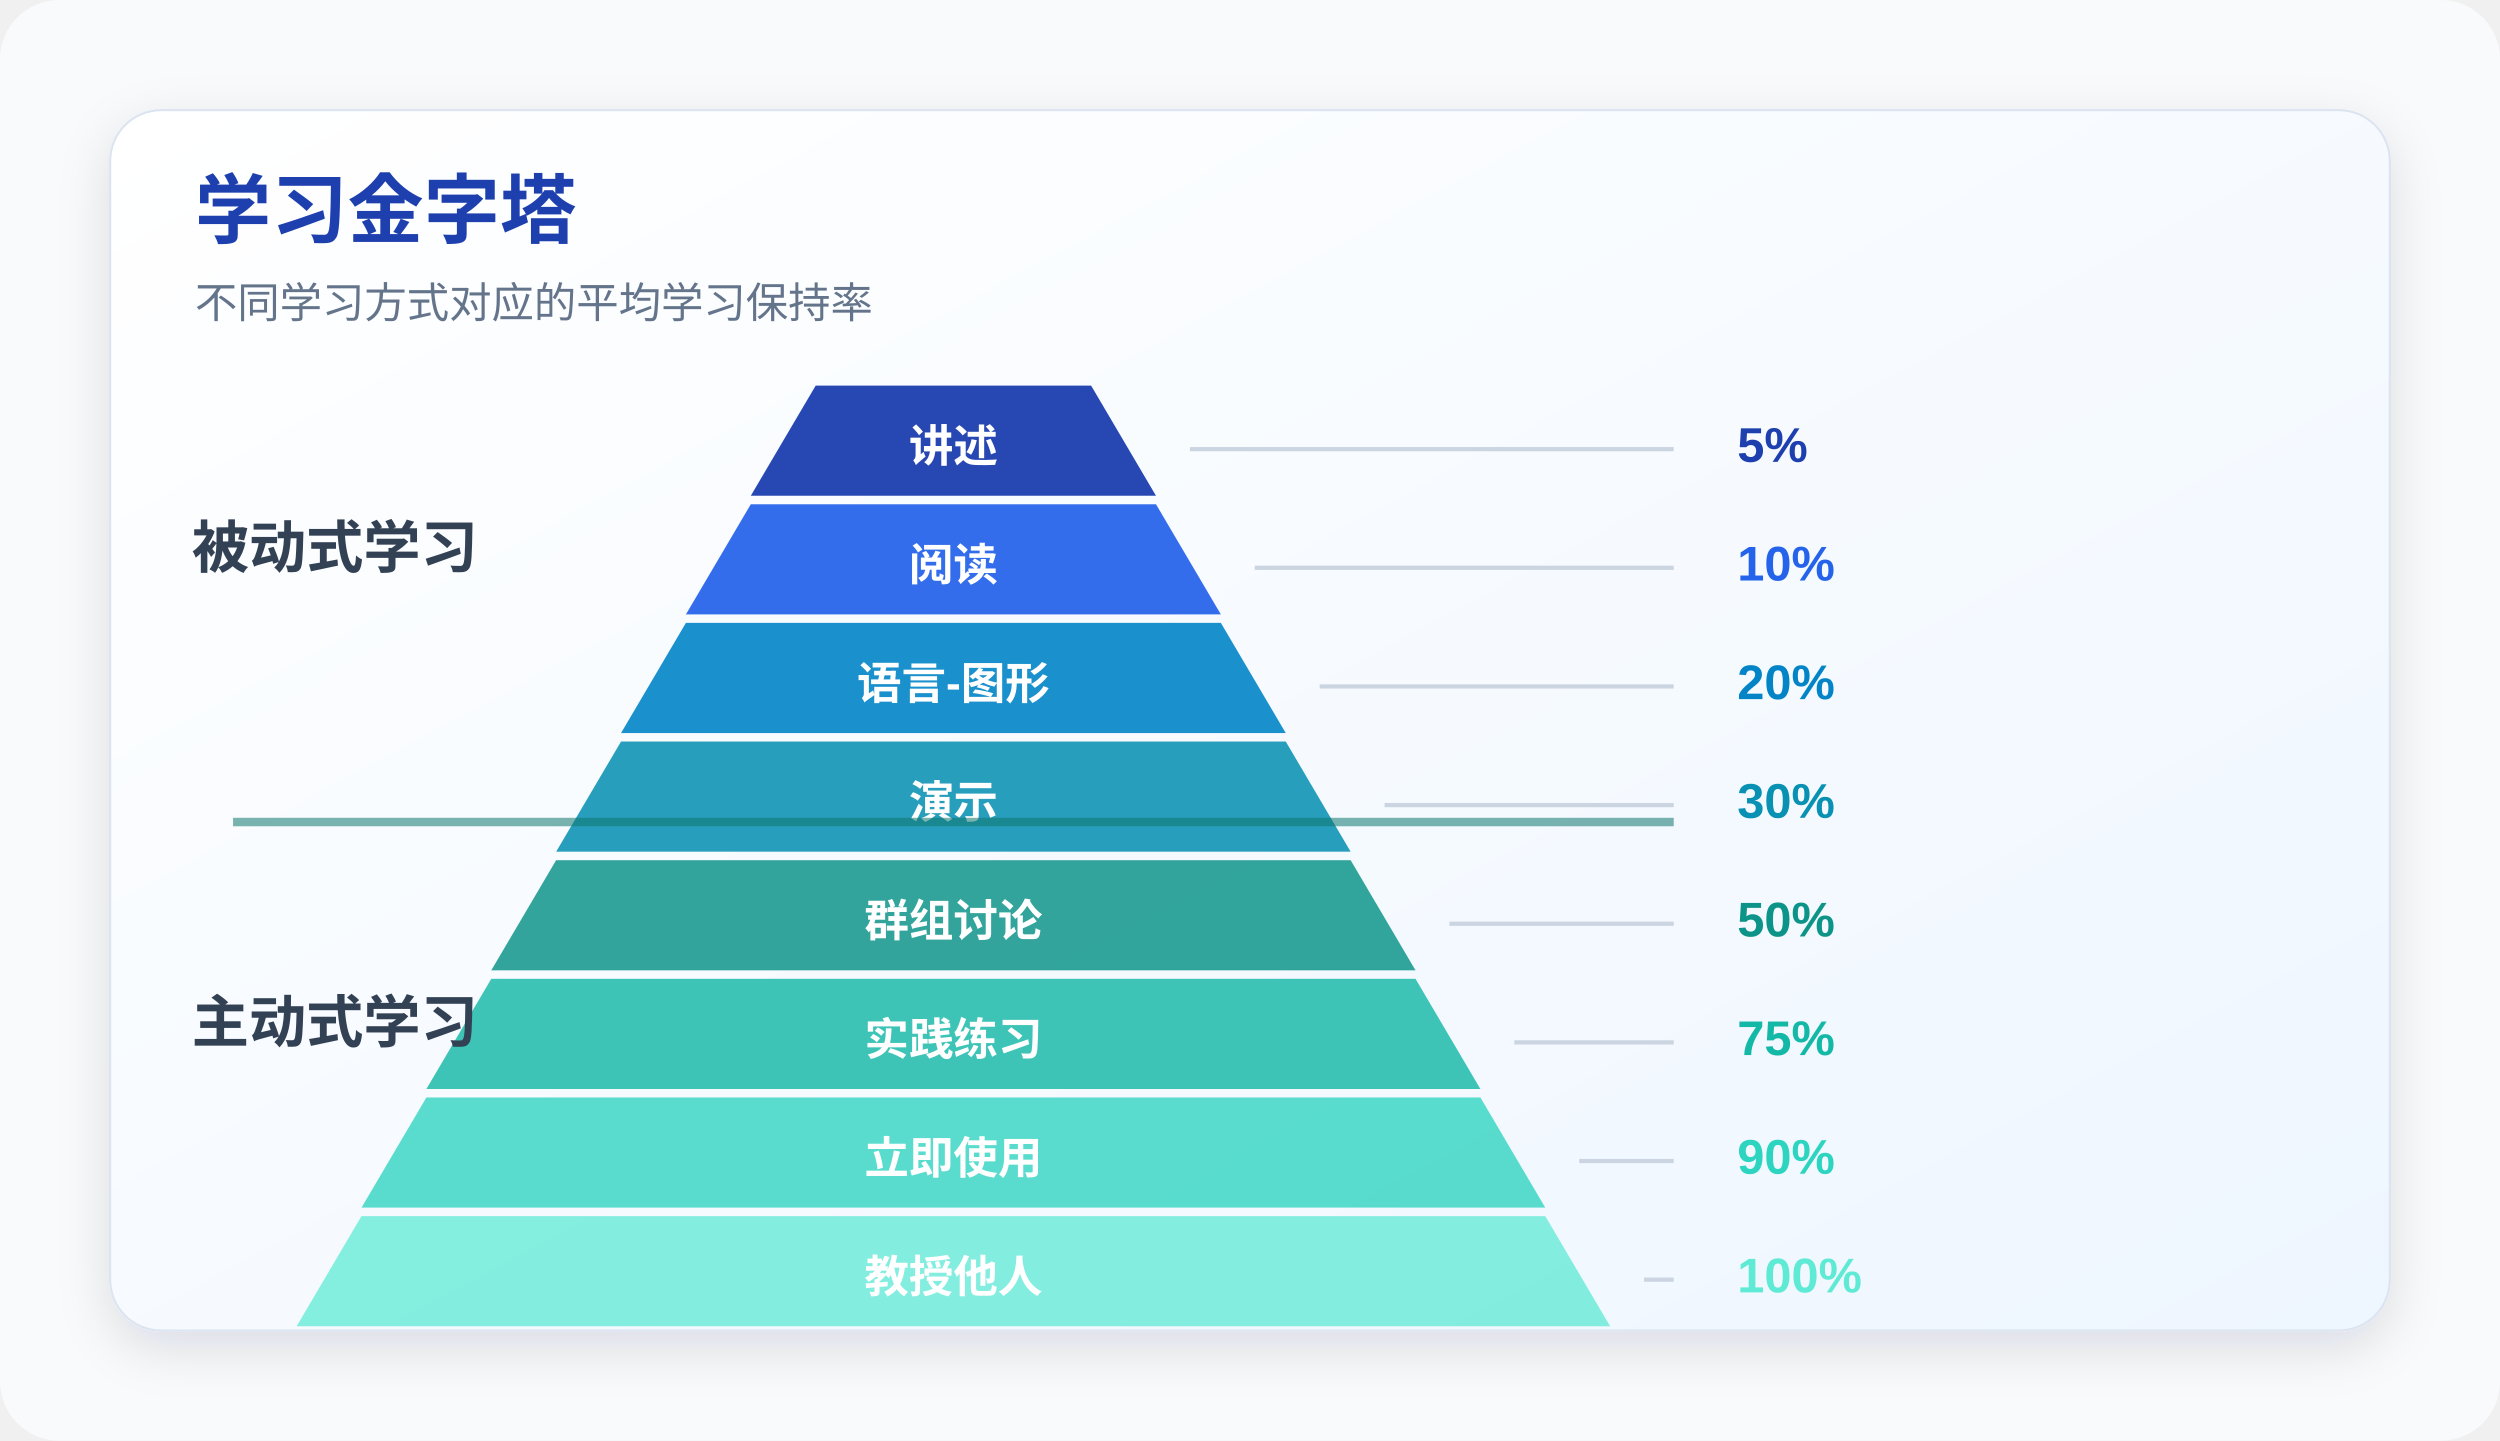
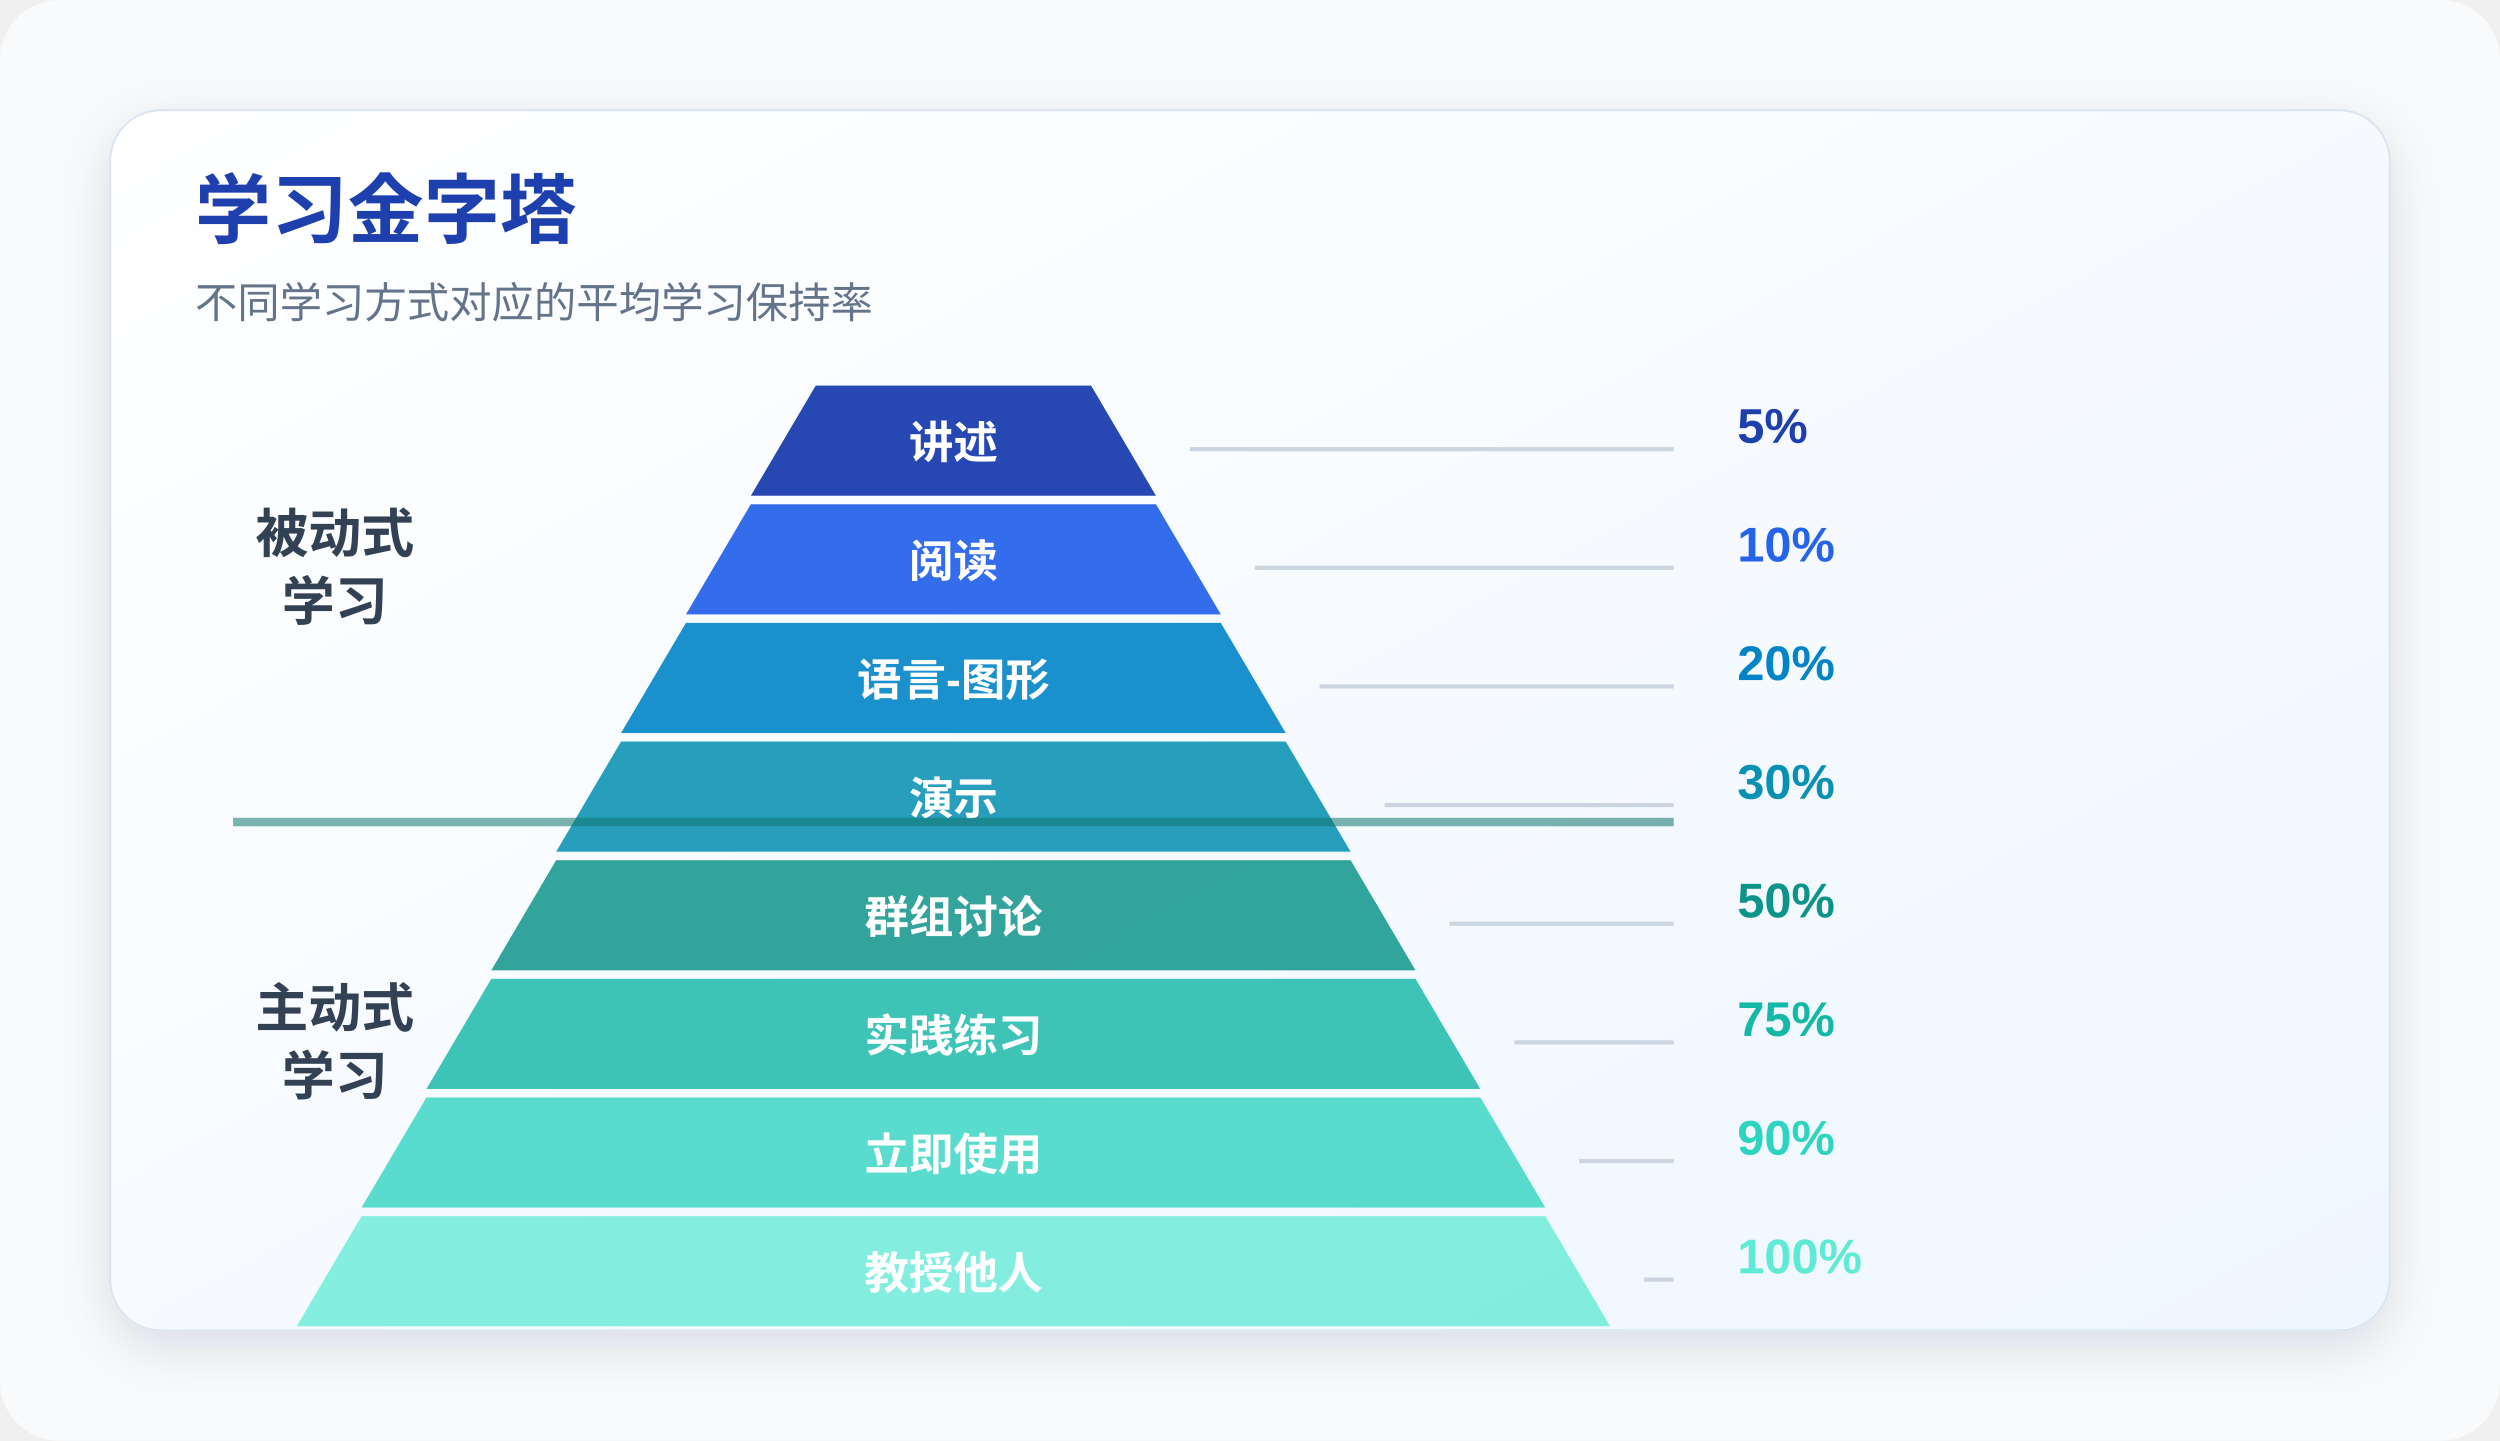
<svg xmlns="http://www.w3.org/2000/svg" width="1180" height="680" viewBox="0 0 1180 680" role="img" aria-label="学习金字塔">
  <defs>
    <linearGradient id="bg" x1="0" y1="0" x2="1" y2="1">
      <stop offset="0" stop-color="#ffffff" />
      <stop offset="1" stop-color="#eef6ff" />
    </linearGradient>
    <filter id="shadow" x="-20%" y="-20%" width="140%" height="140%">
      <feDropShadow dx="0" dy="8" stdDeviation="12" flood-color="#0f172a" flood-opacity="0.12" />
    </filter>
  </defs>
  <rect width="1180" height="680" rx="28" fill="#f8fafc" />
  <rect x="52" y="52" width="1076" height="576" rx="24" fill="url(#bg)" stroke="#dbe4f0" filter="url(#shadow)" />
  <text x="92" y="112" text-anchor="start" font-family="-apple-system,BlinkMacSystemFont,'Segoe UI','Microsoft YaHei',Arial,sans-serif" font-size="36" font-weight="800" fill="#1e40af">学习金字塔</text>
  <text x="92" y="150" text-anchor="start" font-family="-apple-system,BlinkMacSystemFont,'Segoe UI','Microsoft YaHei',Arial,sans-serif" font-size="20" font-weight="500" fill="#64748b">不同学习方式对应的平均学习保持率</text>
  <polygon points="385,182 515,182 545.625,234 354.375,234" fill="#1e40af" opacity="0.96" />
-   <text x="450" y="218" text-anchor="middle" font-family="-apple-system,BlinkMacSystemFont,'Segoe UI','Microsoft YaHei',Arial,sans-serif" font-size="21" font-weight="700" fill="#fff">讲述</text>
-   <text x="820" y="218" text-anchor="start" font-family="-apple-system,BlinkMacSystemFont,'Segoe UI','Microsoft YaHei',Arial,sans-serif" font-size="23" font-weight="800" fill="#1e40af">5%</text>
+   <text x="450" y="209" text-anchor="middle" dominant-baseline="middle" font-family="-apple-system,BlinkMacSystemFont,'Segoe UI','Microsoft YaHei',Arial,sans-serif" font-size="21" font-weight="700" fill="#fff">讲述</text>
+   <text x="820" y="209" text-anchor="start" font-family="-apple-system,BlinkMacSystemFont,'Segoe UI','Microsoft YaHei',Arial,sans-serif" font-size="23" font-weight="800" fill="#1e40af">5%</text>
  <path d="M561.625 212 H790" stroke="#cbd5e1" stroke-width="2" />
  <polygon points="354.375,238 545.625,238 576.25,290 323.75,290" fill="#2563eb" opacity="0.93" />
-   <text x="450" y="274" text-anchor="middle" font-family="-apple-system,BlinkMacSystemFont,'Segoe UI','Microsoft YaHei',Arial,sans-serif" font-size="21" font-weight="700" fill="#fff">阅读</text>
-   <text x="820" y="274" text-anchor="start" font-family="-apple-system,BlinkMacSystemFont,'Segoe UI','Microsoft YaHei',Arial,sans-serif" font-size="23" font-weight="800" fill="#2563eb">10%</text>
+   <text x="450" y="265" text-anchor="middle" dominant-baseline="middle" font-family="-apple-system,BlinkMacSystemFont,'Segoe UI','Microsoft YaHei',Arial,sans-serif" font-size="21" font-weight="700" fill="#fff">阅读</text>
+   <text x="820" y="265" text-anchor="start" font-family="-apple-system,BlinkMacSystemFont,'Segoe UI','Microsoft YaHei',Arial,sans-serif" font-size="23" font-weight="800" fill="#2563eb">10%</text>
  <path d="M592.25 268 H790" stroke="#cbd5e1" stroke-width="2" />
  <polygon points="323.75,294 576.25,294 606.875,346 293.125,346" fill="#0284c7" opacity="0.9" />
-   <text x="450" y="330" text-anchor="middle" font-family="-apple-system,BlinkMacSystemFont,'Segoe UI','Microsoft YaHei',Arial,sans-serif" font-size="21" font-weight="700" fill="#fff">语言-图形</text>
-   <text x="820" y="330" text-anchor="start" font-family="-apple-system,BlinkMacSystemFont,'Segoe UI','Microsoft YaHei',Arial,sans-serif" font-size="23" font-weight="800" fill="#0284c7">20%</text>
+   <text x="450" y="321" text-anchor="middle" dominant-baseline="middle" font-family="-apple-system,BlinkMacSystemFont,'Segoe UI','Microsoft YaHei',Arial,sans-serif" font-size="21" font-weight="700" fill="#fff">语言-图形</text>
+   <text x="820" y="321" text-anchor="start" font-family="-apple-system,BlinkMacSystemFont,'Segoe UI','Microsoft YaHei',Arial,sans-serif" font-size="23" font-weight="800" fill="#0284c7">20%</text>
  <path d="M622.875 324 H790" stroke="#cbd5e1" stroke-width="2" />
  <polygon points="293.125,350 606.875,350 637.5,402 262.5,402" fill="#0891b2" opacity="0.87" />
-   <text x="450" y="386" text-anchor="middle" font-family="-apple-system,BlinkMacSystemFont,'Segoe UI','Microsoft YaHei',Arial,sans-serif" font-size="21" font-weight="700" fill="#fff">演示</text>
-   <text x="820" y="386" text-anchor="start" font-family="-apple-system,BlinkMacSystemFont,'Segoe UI','Microsoft YaHei',Arial,sans-serif" font-size="23" font-weight="800" fill="#0891b2">30%</text>
+   <text x="450" y="377" text-anchor="middle" dominant-baseline="middle" font-family="-apple-system,BlinkMacSystemFont,'Segoe UI','Microsoft YaHei',Arial,sans-serif" font-size="21" font-weight="700" fill="#fff">演示</text>
+   <text x="820" y="377" text-anchor="start" font-family="-apple-system,BlinkMacSystemFont,'Segoe UI','Microsoft YaHei',Arial,sans-serif" font-size="23" font-weight="800" fill="#0891b2">30%</text>
  <path d="M653.5 380 H790" stroke="#cbd5e1" stroke-width="2" />
  <polygon points="262.5,406 637.5,406 668.125,458 231.875,458" fill="#0d9488" opacity="0.84" />
-   <text x="450" y="442" text-anchor="middle" font-family="-apple-system,BlinkMacSystemFont,'Segoe UI','Microsoft YaHei',Arial,sans-serif" font-size="21" font-weight="700" fill="#fff">群组讨论</text>
-   <text x="820" y="442" text-anchor="start" font-family="-apple-system,BlinkMacSystemFont,'Segoe UI','Microsoft YaHei',Arial,sans-serif" font-size="23" font-weight="800" fill="#0d9488">50%</text>
+   <text x="450" y="433" text-anchor="middle" dominant-baseline="middle" font-family="-apple-system,BlinkMacSystemFont,'Segoe UI','Microsoft YaHei',Arial,sans-serif" font-size="21" font-weight="700" fill="#fff">群组讨论</text>
+   <text x="820" y="433" text-anchor="start" font-family="-apple-system,BlinkMacSystemFont,'Segoe UI','Microsoft YaHei',Arial,sans-serif" font-size="23" font-weight="800" fill="#0d9488">50%</text>
  <path d="M684.125 436 H790" stroke="#cbd5e1" stroke-width="2" />
  <polygon points="231.875,462 668.125,462 698.75,514 201.25,514" fill="#14b8a6" opacity="0.81" />
-   <text x="450" y="498" text-anchor="middle" font-family="-apple-system,BlinkMacSystemFont,'Segoe UI','Microsoft YaHei',Arial,sans-serif" font-size="21" font-weight="700" fill="#fff">实践练习</text>
-   <text x="820" y="498" text-anchor="start" font-family="-apple-system,BlinkMacSystemFont,'Segoe UI','Microsoft YaHei',Arial,sans-serif" font-size="23" font-weight="800" fill="#14b8a6">75%</text>
+   <text x="450" y="489" text-anchor="middle" dominant-baseline="middle" font-family="-apple-system,BlinkMacSystemFont,'Segoe UI','Microsoft YaHei',Arial,sans-serif" font-size="21" font-weight="700" fill="#fff">实践练习</text>
+   <text x="820" y="489" text-anchor="start" font-family="-apple-system,BlinkMacSystemFont,'Segoe UI','Microsoft YaHei',Arial,sans-serif" font-size="23" font-weight="800" fill="#14b8a6">75%</text>
  <path d="M714.75 492 H790" stroke="#cbd5e1" stroke-width="2" />
  <polygon points="201.25,518 698.75,518 729.375,570 170.625,570" fill="#2dd4bf" opacity="0.78" />
-   <text x="450" y="554" text-anchor="middle" font-family="-apple-system,BlinkMacSystemFont,'Segoe UI','Microsoft YaHei',Arial,sans-serif" font-size="21" font-weight="700" fill="#fff">立即使用</text>
-   <text x="820" y="554" text-anchor="start" font-family="-apple-system,BlinkMacSystemFont,'Segoe UI','Microsoft YaHei',Arial,sans-serif" font-size="23" font-weight="800" fill="#2dd4bf">90%</text>
+   <text x="450" y="545" text-anchor="middle" dominant-baseline="middle" font-family="-apple-system,BlinkMacSystemFont,'Segoe UI','Microsoft YaHei',Arial,sans-serif" font-size="21" font-weight="700" fill="#fff">立即使用</text>
+   <text x="820" y="545" text-anchor="start" font-family="-apple-system,BlinkMacSystemFont,'Segoe UI','Microsoft YaHei',Arial,sans-serif" font-size="23" font-weight="800" fill="#2dd4bf">90%</text>
  <path d="M745.375 548 H790" stroke="#cbd5e1" stroke-width="2" />
  <polygon points="170.625,574 729.375,574 760,626 140,626" fill="#5eead4" opacity="0.75" />
-   <text x="450" y="610" text-anchor="middle" font-family="-apple-system,BlinkMacSystemFont,'Segoe UI','Microsoft YaHei',Arial,sans-serif" font-size="21" font-weight="700" fill="#fff">教授他人</text>
-   <text x="820" y="610" text-anchor="start" font-family="-apple-system,BlinkMacSystemFont,'Segoe UI','Microsoft YaHei',Arial,sans-serif" font-size="23" font-weight="800" fill="#5eead4">100%</text>
+   <text x="450" y="601" text-anchor="middle" dominant-baseline="middle" font-family="-apple-system,BlinkMacSystemFont,'Segoe UI','Microsoft YaHei',Arial,sans-serif" font-size="21" font-weight="700" fill="#fff">教授他人</text>
+   <text x="820" y="601" text-anchor="start" font-family="-apple-system,BlinkMacSystemFont,'Segoe UI','Microsoft YaHei',Arial,sans-serif" font-size="23" font-weight="800" fill="#5eead4">100%</text>
  <path d="M776 604 H790" stroke="#cbd5e1" stroke-width="2" />
-   <text x="158" y="268" text-anchor="middle" font-family="-apple-system,BlinkMacSystemFont,'Segoe UI','Microsoft YaHei',Arial,sans-serif" font-size="27" font-weight="700" fill="#334155">被动式学习</text>
-   <text x="158" y="492" text-anchor="middle" font-family="-apple-system,BlinkMacSystemFont,'Segoe UI','Microsoft YaHei',Arial,sans-serif" font-size="27" font-weight="700" fill="#334155">主动式学习</text>
+   <text x="158" y="252" text-anchor="middle" dominant-baseline="middle" font-family="-apple-system,BlinkMacSystemFont,'Segoe UI','Microsoft YaHei',Arial,sans-serif" font-size="25" font-weight="700" fill="#334155">被动式</text>
+   <text x="158" y="284" text-anchor="middle" dominant-baseline="middle" font-family="-apple-system,BlinkMacSystemFont,'Segoe UI','Microsoft YaHei',Arial,sans-serif" font-size="25" font-weight="700" fill="#334155">学习</text>
+   <text x="158" y="476" text-anchor="middle" dominant-baseline="middle" font-family="-apple-system,BlinkMacSystemFont,'Segoe UI','Microsoft YaHei',Arial,sans-serif" font-size="25" font-weight="700" fill="#334155">主动式</text>
+   <text x="158" y="508" text-anchor="middle" dominant-baseline="middle" font-family="-apple-system,BlinkMacSystemFont,'Segoe UI','Microsoft YaHei',Arial,sans-serif" font-size="25" font-weight="700" fill="#334155">学习</text>
  <path d="M110 388 H790" stroke="#0f766e" stroke-width="4" opacity="0.55" />
</svg>
